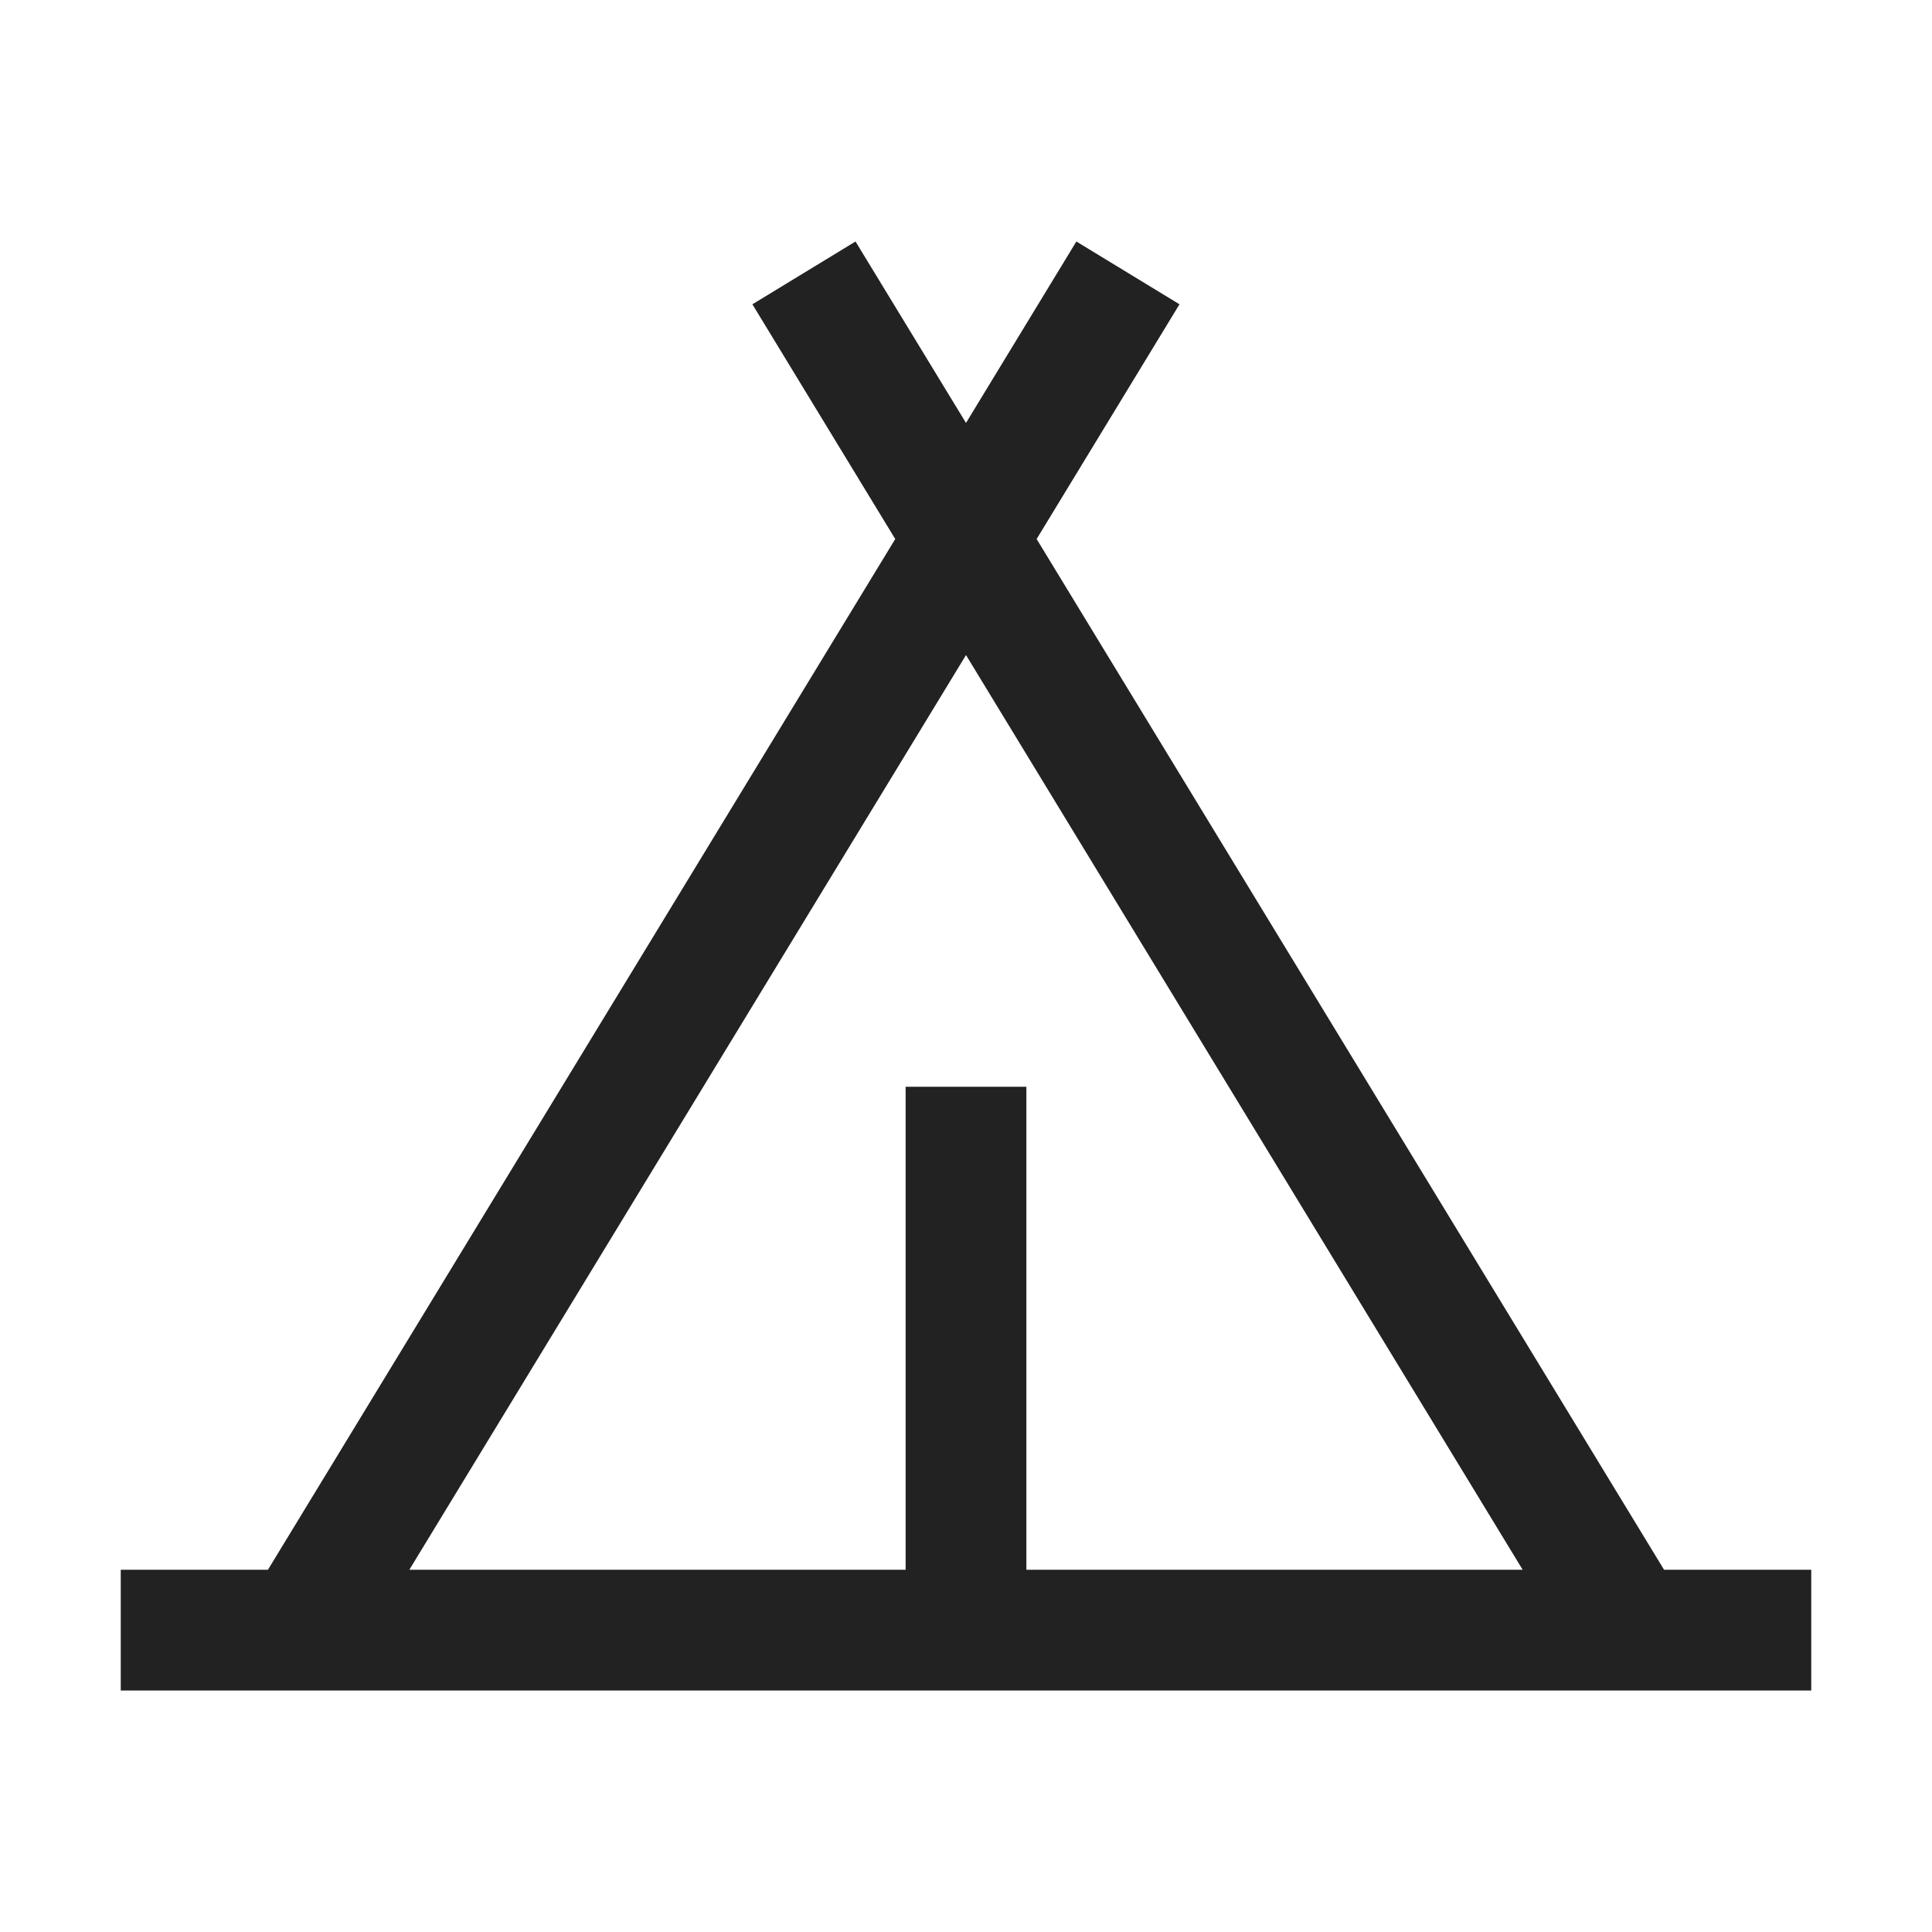
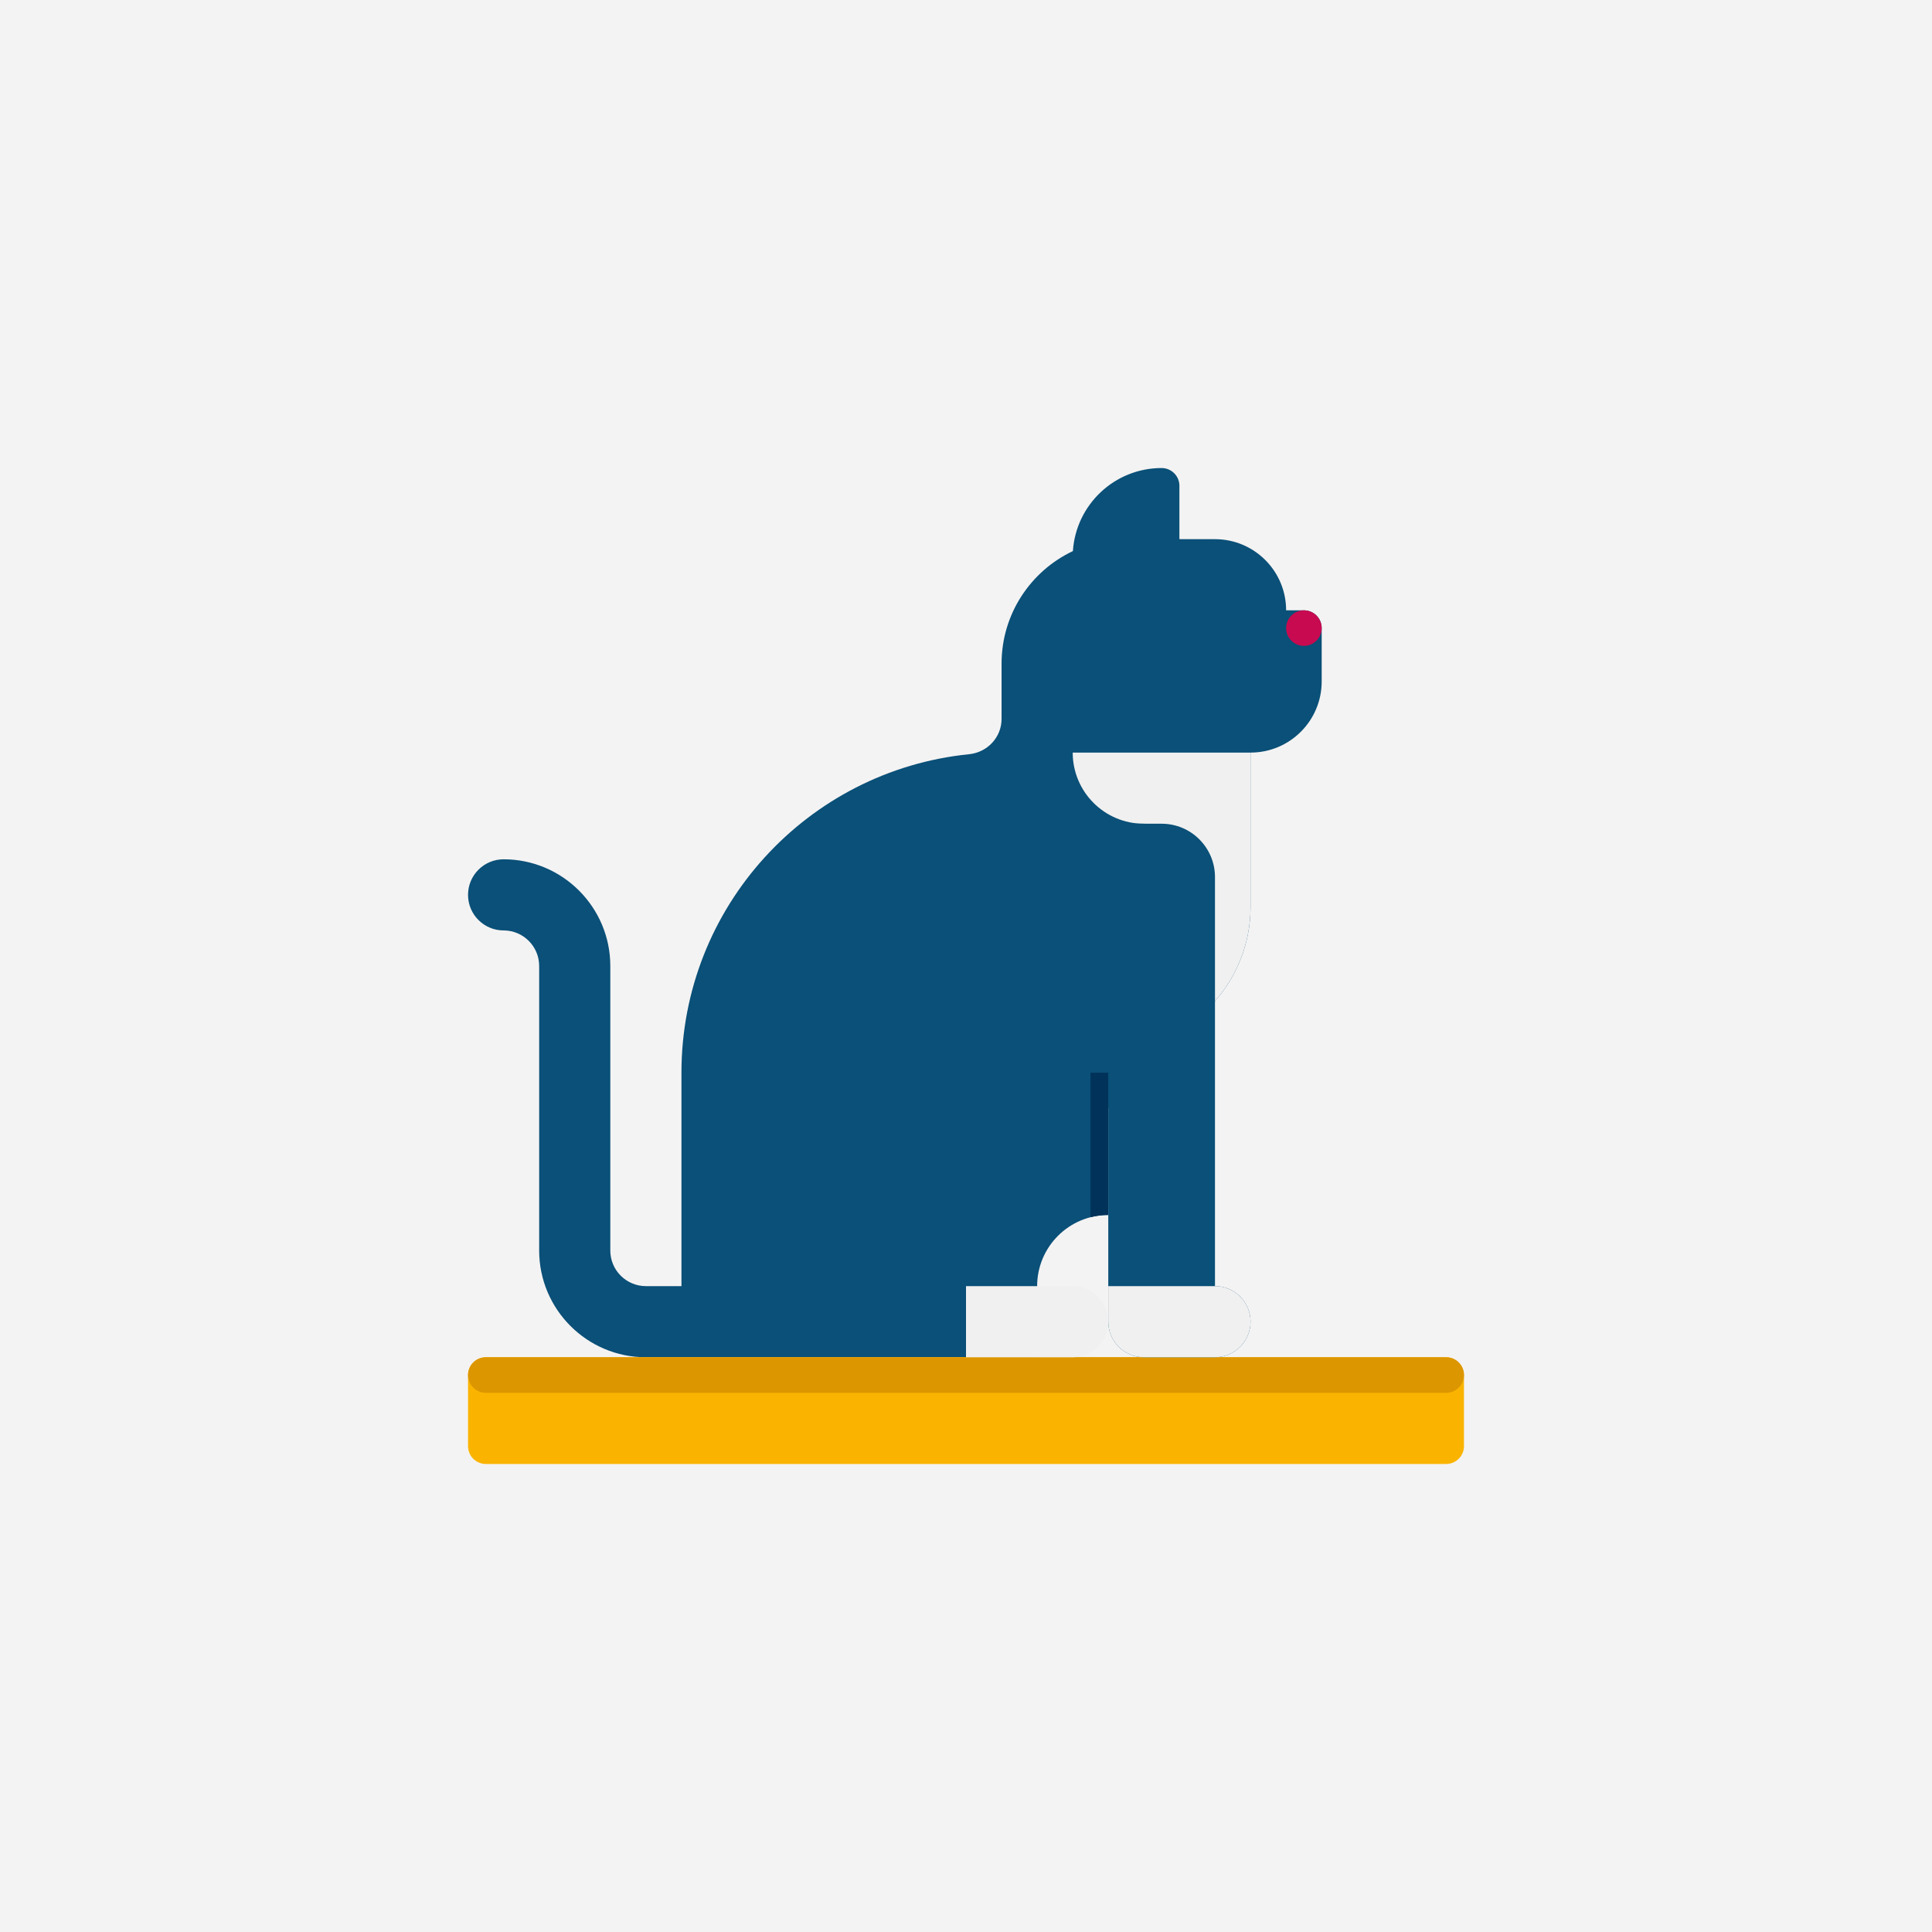
- <svg xmlns="http://www.w3.org/2000/svg" width="32" height="32" viewBox="0 0 32 32" fill="none">
-   <path fill-rule="evenodd" clip-rule="evenodd" d="M27.562 26L17.17 8.928l2.366-3.888L17.828 4L16 7.005L14.17 4l-1.708 1.04l2.366 3.888L4.438 26H2v2h28v-2zM16 10.85L25.22 26H17v-8h-2v8H6.78z" fill="#222" />
+ <svg xmlns="http://www.w3.org/2000/svg" width="100%" height="100%" viewBox="0 0 512 512" version="1.1" xml:space="preserve" style="fill-rule:evenodd;clip-rule:evenodd;stroke-linejoin:round;stroke-miterlimit:2;">
+   <g transform="matrix(0.945374,0,0,0.958146,20.2631,9.17397)">
+     <g id="Icons">
+       <rect x="-27.268" y="-15.006" width="551.105" height="543.758" style="fill:rgb(244,243,243);" />
+       <g transform="matrix(0.623176,0,0,0.614869,89.8253,100.202)">
+         <path d="M408,96L400,96C400,78.328 385.672,64 368,64L352,64L352,40C352,35.584 348.416,32 344,32C322.8,32 305.456,48.496 304.088,69.352C285.12,78.32 272,97.624 272,120L272,144.84C272,153.136 265.632,159.904 257.376,160.736C184.712,168.064 128,229.408 128,304L128,400L112,400C103.176,400 96,392.824 96,384L96,256C96,229.528 74.472,208 48,208C39.168,208 32,215.168 32,224C32,232.832 39.168,240 48,240C56.824,240 64,247.176 64,256L64,384C64,410.472 85.528,432 112,432L288,432L288,400C288,382.328 302.328,368 320,368L320,320L365.256,274.744C377.256,262.744 384,246.464 384,229.488L384,160C401.672,160 416,145.672 416,128L416,104C416,99.584 412.416,96 408,96Z" style="fill:rgb(10,80,120);fill-rule:nonzero;" />
+         <g>
+           <path d="M472,480L40,480C35.584,480 32,476.416 32,472L32,440C32,435.584 35.584,432 40,432L472,432C476.416,432 480,435.584 480,440L480,472C480,476.416 476.416,480 472,480Z" style="fill:rgb(250,180,0);fill-rule:nonzero;" />
+         </g>
+         <g>
+           <path d="M472,448L40,448C35.584,448 32,444.416 32,440C32,435.584 35.584,432 40,432L472,432C476.416,432 480,435.584 480,440C480,444.416 476.416,448 472,448Z" style="fill:rgb(220,150,0);fill-rule:nonzero;" />
+         </g>
+         <g>
+           <path d="M312,369.008C314.56,368.352 317.24,368 320,368L320,304L312,304L312,369.008Z" style="fill:rgb(0,50,90);fill-rule:nonzero;" />
+         </g>
+         <g>
+           <path d="M368,400L368,432C376.84,432 384,424.84 384,416C384,407.16 376.84,400 368,400Z" style="fill:rgb(10,80,120);fill-rule:nonzero;" />
+         </g>
+         <g>
+           <path d="M384,160L384,229.488C384,246.464 377.256,262.744 365.256,274.744L352,288L352,208C352,199.16 344.84,192 336,192C318.328,192 304,177.672 304,160L384,160Z" style="fill:rgb(240,240,240);fill-rule:nonzero;" />
+         </g>
+         <g>
+           <path d="M368,432L336,432C327.16,432 320,424.84 320,416L320,192L344,192C357.256,192 368,202.744 368,216L368,432Z" style="fill:rgb(10,80,120);fill-rule:nonzero;" />
+         </g>
+         <g>
+           <path d="M336,432L368,432C376.84,432 384,424.84 384,416C384,407.16 376.84,400 368,400L320,400L320,416C320,424.84 327.16,432 336,432Z" style="fill:rgb(240,240,240);fill-rule:nonzero;" />
+         </g>
+         <g>
+           <path d="M256,432L304,432C312.84,432 320,424.84 320,416C320,407.16 312.84,400 304,400L256,400L256,432Z" style="fill:rgb(240,240,240);fill-rule:nonzero;" />
+         </g>
+         <g>
+           <circle cx="408" cy="104" r="8" style="fill:rgb(200,10,80);" />
+         </g>
+       </g>
+     </g>
+   </g>
</svg>
